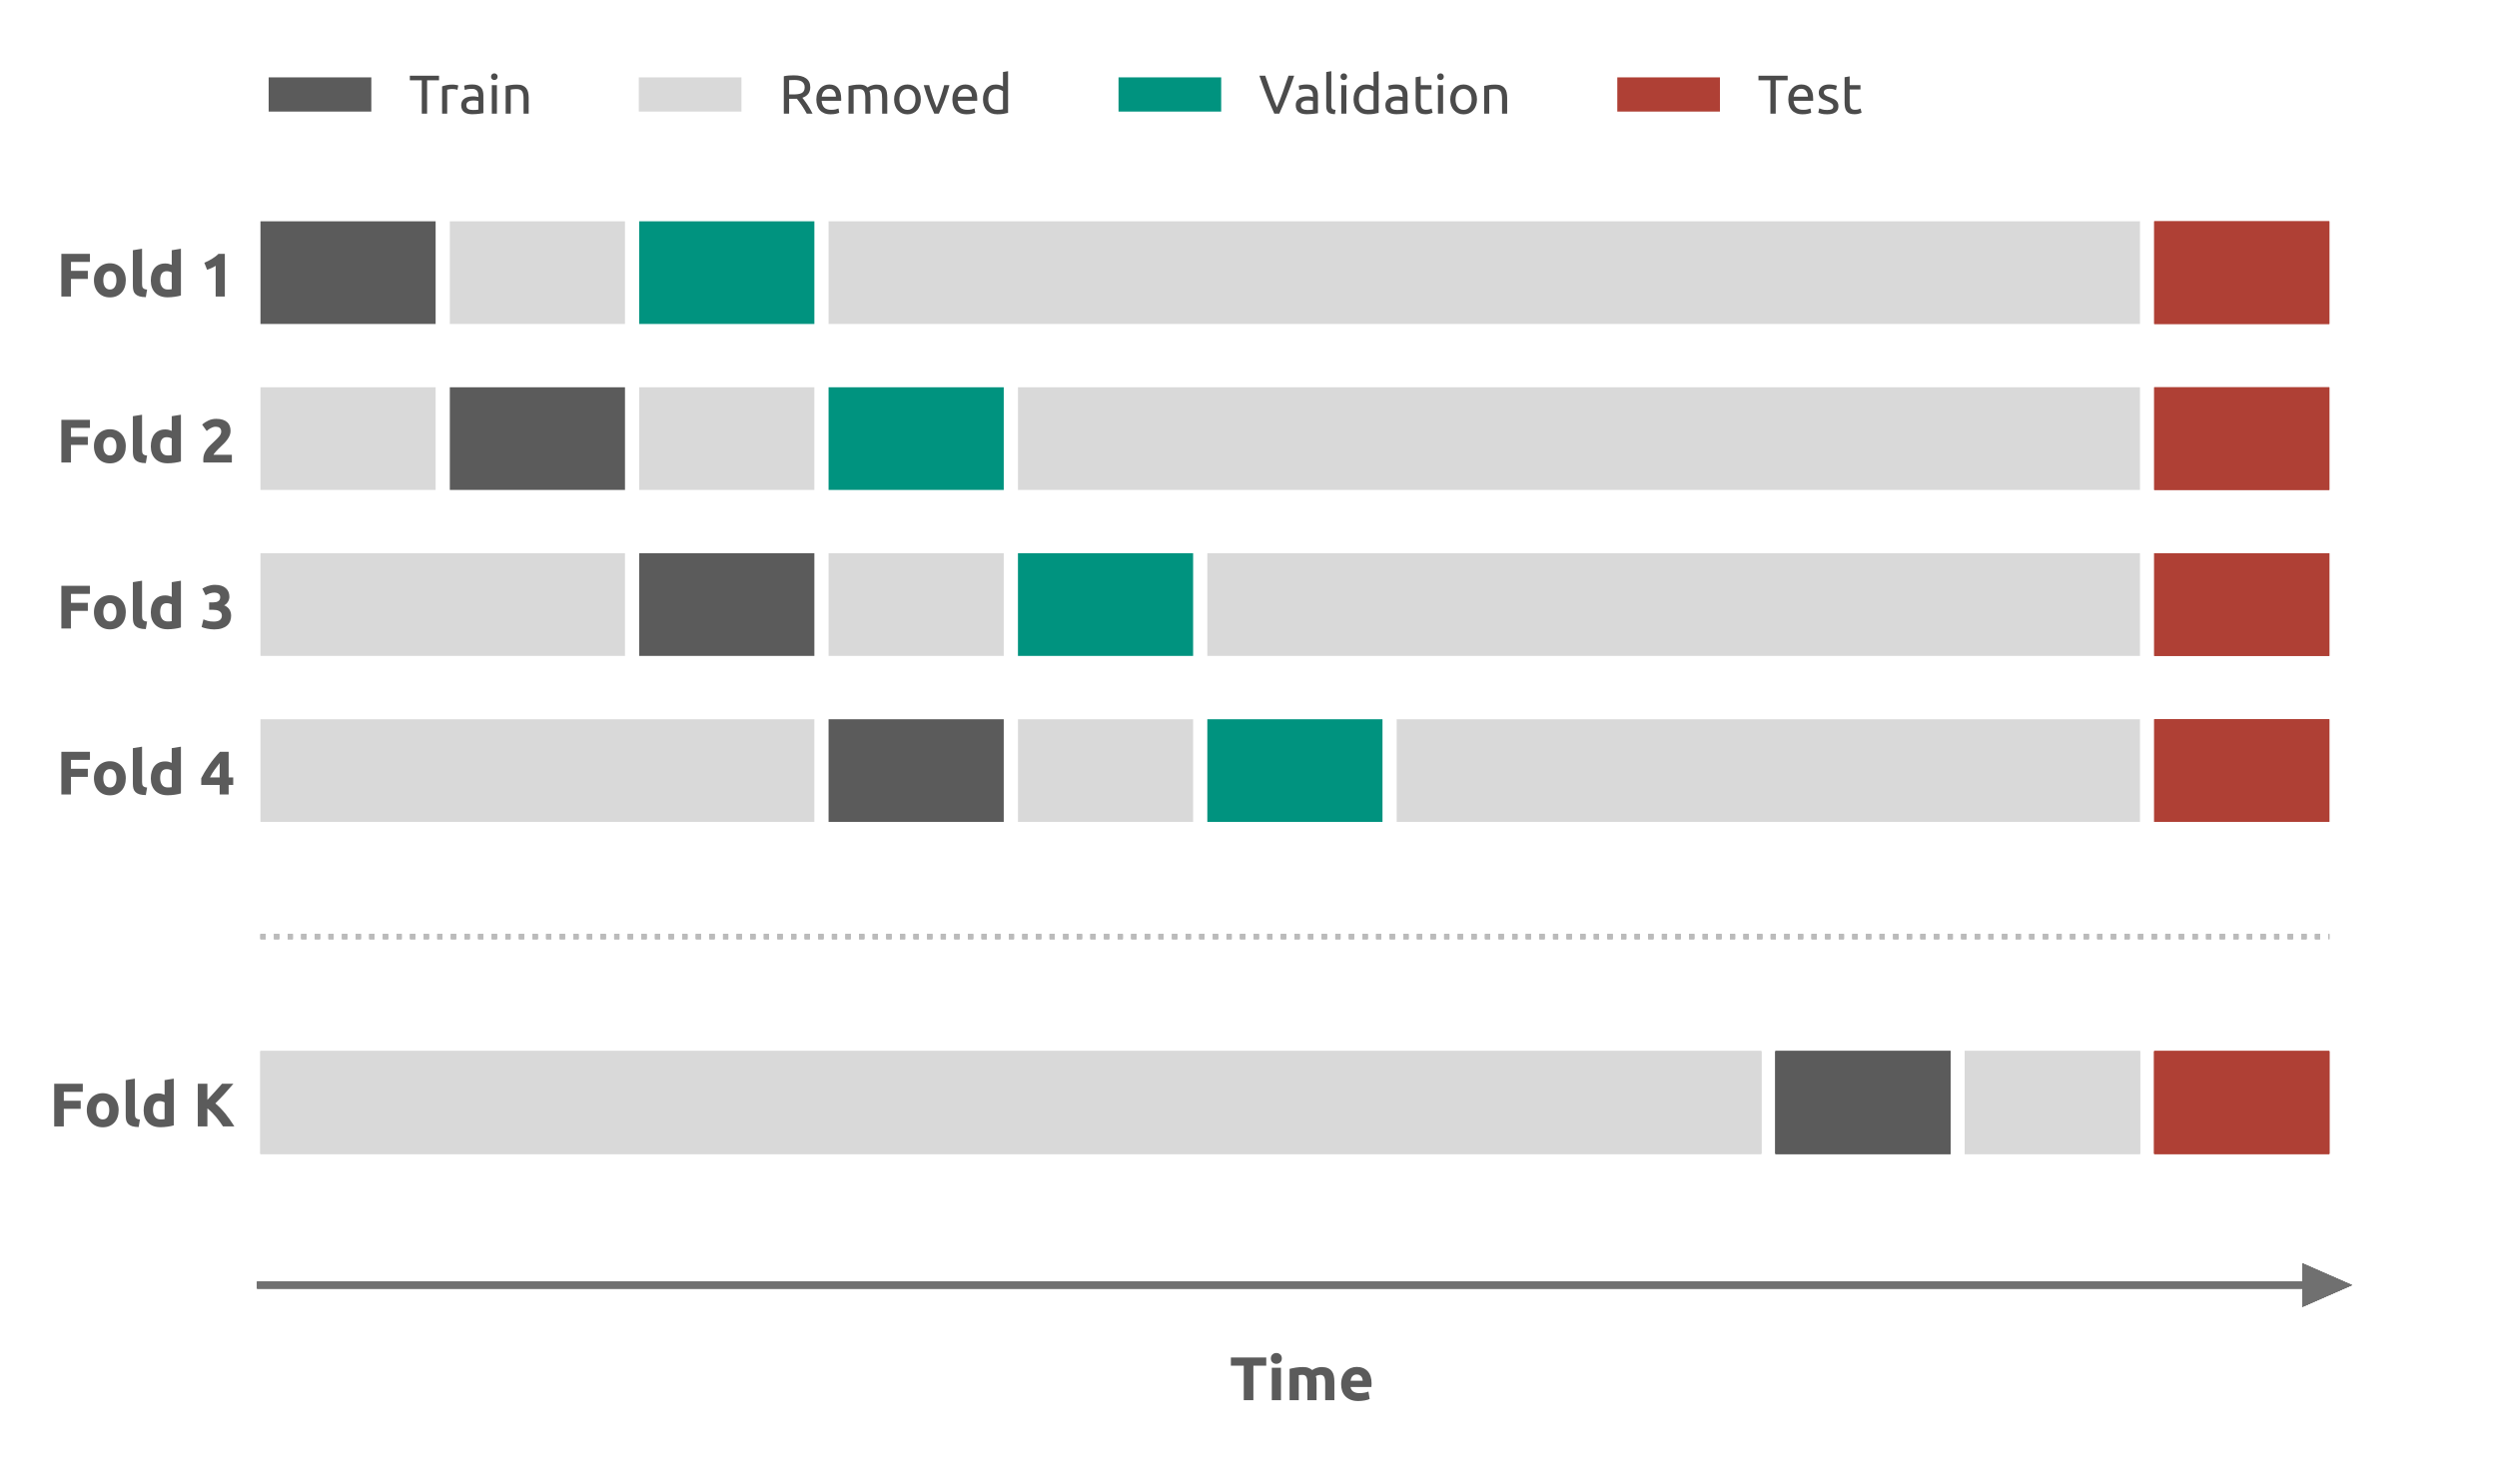
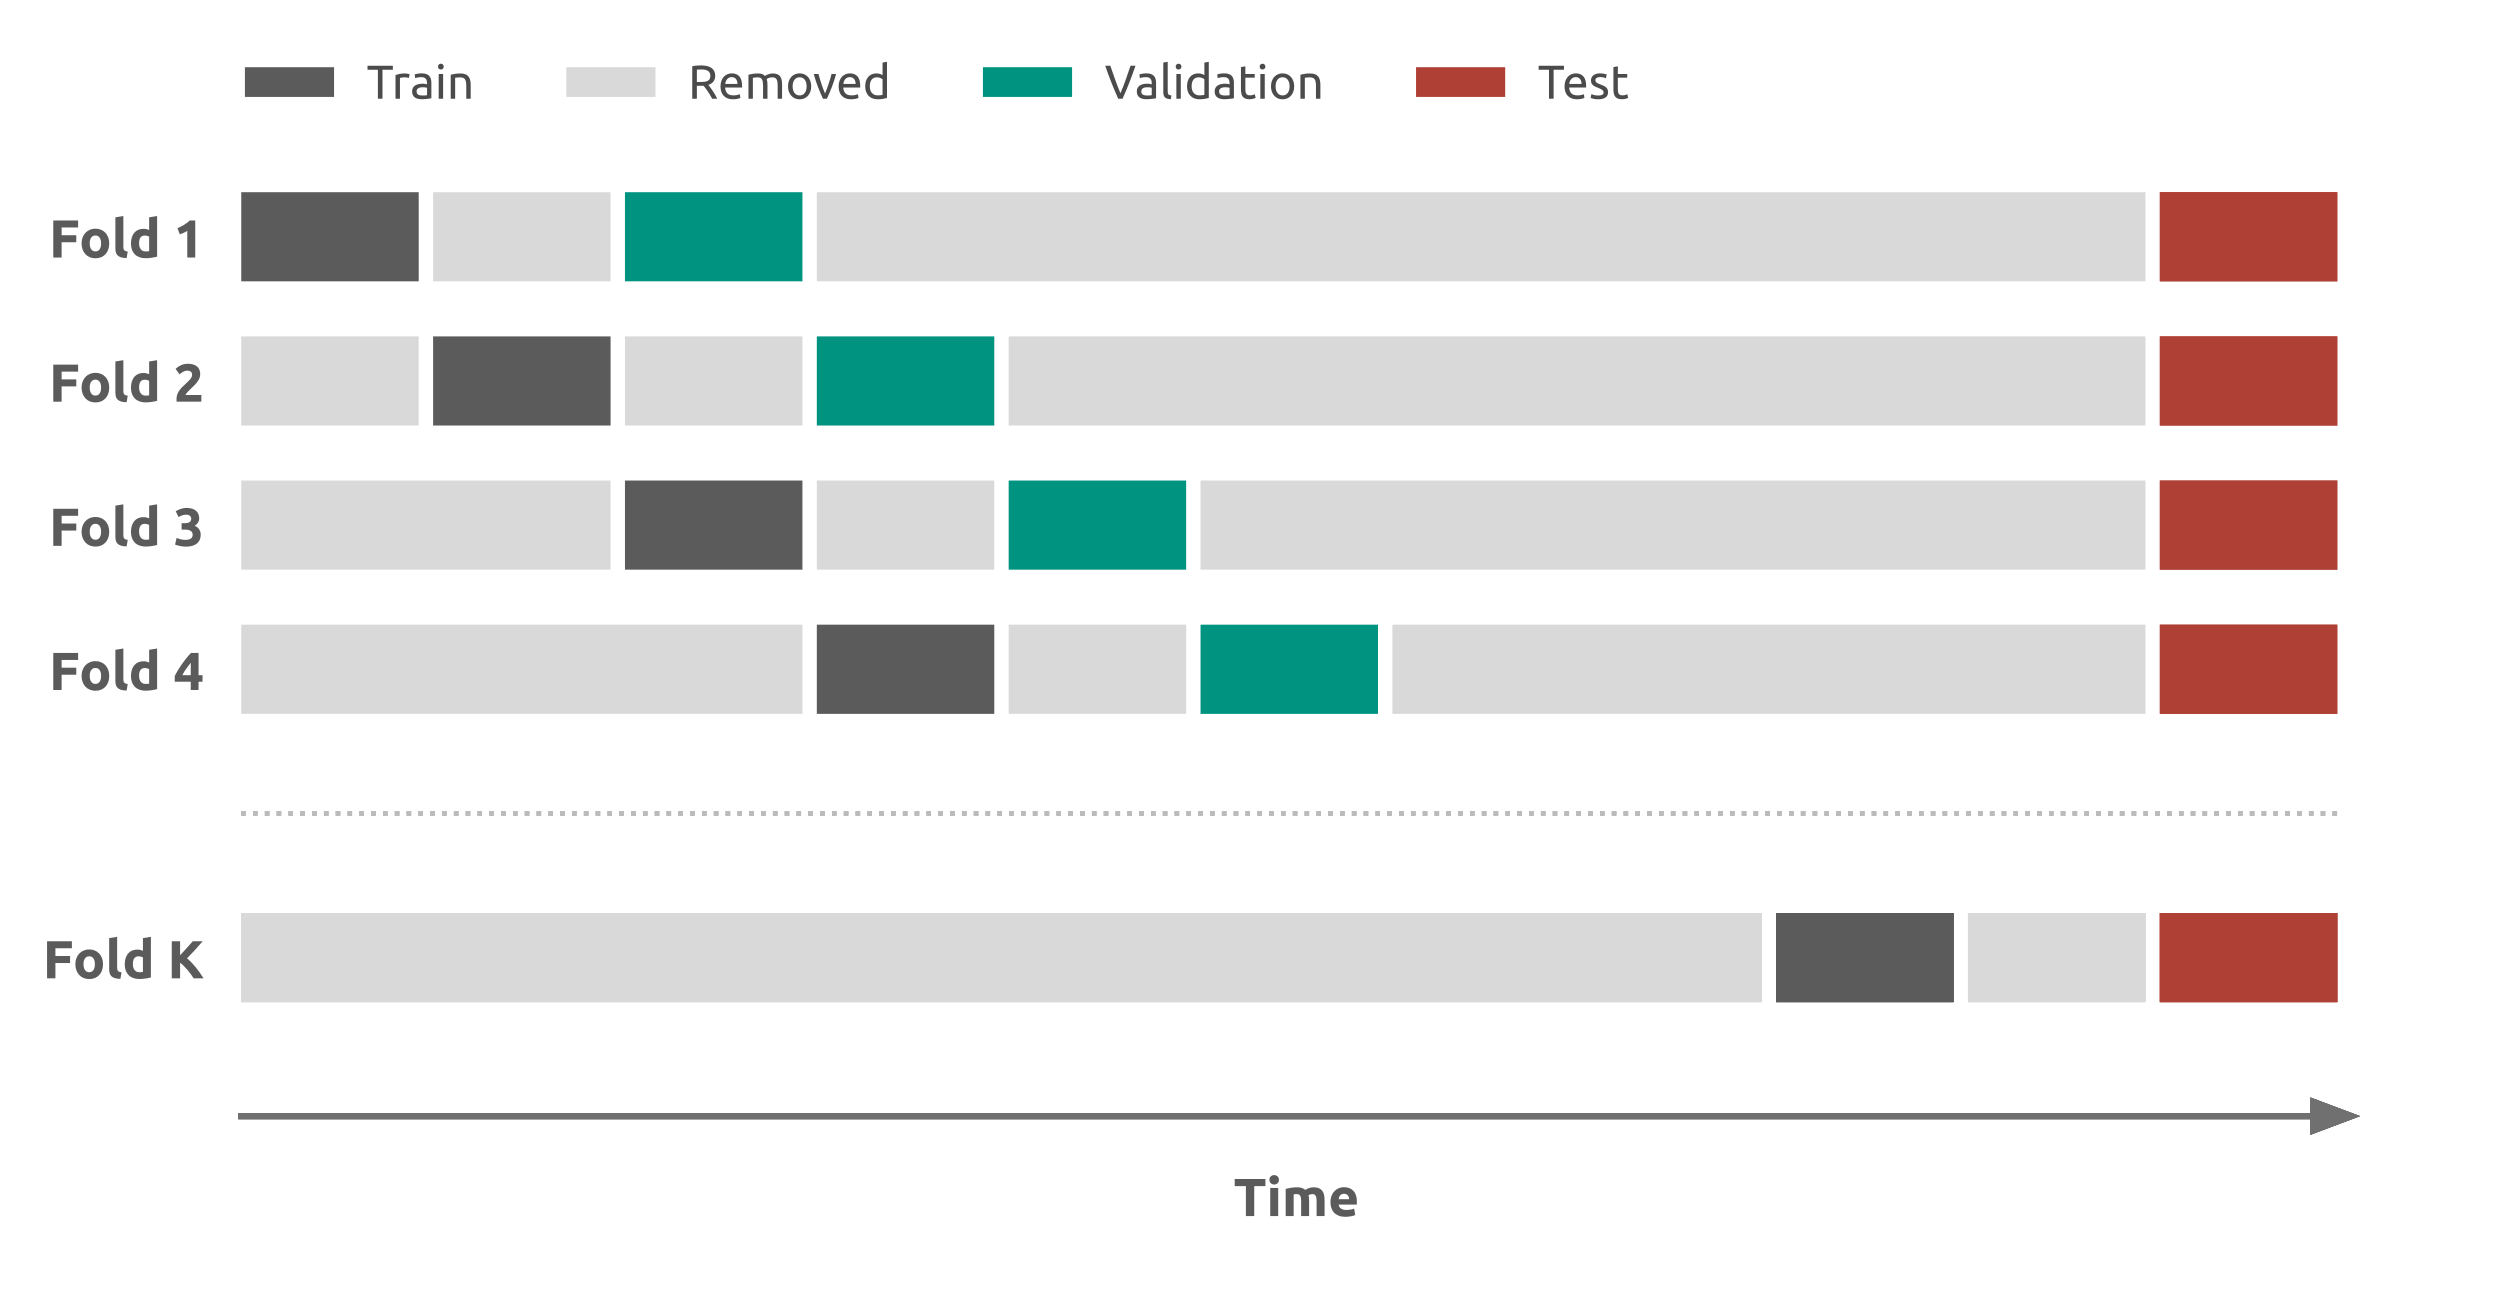
- <svg xmlns="http://www.w3.org/2000/svg" xmlns:xlink="http://www.w3.org/1999/xlink" width="364.836pt" height="216.826pt" viewBox="0 0 364.836 216.826" version="1.1">
+ <svg xmlns="http://www.w3.org/2000/svg" xmlns:xlink="http://www.w3.org/1999/xlink" width="420.636pt" height="216.826pt" viewBox="0 0 420.636 216.826" version="1.1">
  <defs>
    <style type="text/css">*{stroke-linejoin: round; stroke-linecap: butt}</style>
  </defs>
  <g id="figure_1">
    <g id="patch_1">
-       <path d="M 0 216.826  L 364.836 216.826  L 364.836 0  L 0 0  L 0 216.826  z " style="fill: none" />
+       <path d="M 0 216.826  L 420.636 216.826  L 420.636 0  L 0 0  L 0 216.826  z " style="fill: none" />
    </g>
    <g id="axes_1">
      <g id="patch_2">
-         <path d="M 22.836 209.625  L 357.636 209.625  L 357.636 15.585  L 22.836 15.585  L 22.836 209.625  z " style="fill: none" />
+         <path d="M 22.836 209.625  L 413.436 209.625  L 413.436 15.585  L 22.836 15.585  L 22.836 209.625  z " style="fill: none" />
      </g>
      <g id="matplotlib.axis_1">
        <g id="xtick_1" />
        <g id="xtick_2" />
        <g id="xtick_3" />
        <g id="xtick_4" />
        <g id="xtick_5" />
        <g id="xtick_6" />
        <g id="text_1">
-           <g style="fill: #5b5b5b" transform="translate(179.6649 204.6089) scale(0.09 -0.09)">
+           <g style="fill: #5b5b5b" transform="translate(207.5649 204.6089) scale(0.09 -0.09)">
            <defs>
              <path id="Ubuntu-Bold-54" d="M 3802 4435  L 3802 3584  L 2464 3584  L 2464 0  L 1466 0  L 1466 3584  L 128 3584  L 128 4435  L 3802 4435  z " transform="scale(0.015625)" />
              <path id="Ubuntu-Bold-69" d="M 1402 0  L 448 0  L 448 3366  L 1402 3366  L 1402 0  z M 1491 4339  Q 1491 4077 1321 3926  Q 1152 3776 922 3776  Q 691 3776 521 3926  Q 352 4077 352 4339  Q 352 4602 521 4752  Q 691 4902 922 4902  Q 1152 4902 1321 4752  Q 1491 4602 1491 4339  z " transform="scale(0.015625)" />
              <path id="Ubuntu-Bold-6d" d="M 2298 1786  Q 2298 2246 2179 2438  Q 2061 2630 1773 2630  Q 1683 2630 1587 2620  Q 1491 2611 1402 2598  L 1402 0  L 448 0  L 448 3251  Q 570 3283 733 3318  Q 896 3354 1078 3382  Q 1261 3411 1453 3427  Q 1645 3443 1830 3443  Q 2195 3443 2422 3350  Q 2650 3258 2797 3130  Q 3002 3277 3267 3360  Q 3533 3443 3757 3443  Q 4160 3443 4419 3331  Q 4678 3219 4832 3014  Q 4986 2810 5043 2528  Q 5101 2246 5101 1901  L 5101 0  L 4147 0  L 4147 1786  Q 4147 2246 4028 2438  Q 3910 2630 3622 2630  Q 3546 2630 3408 2592  Q 3270 2554 3181 2496  Q 3226 2349 3238 2185  Q 3251 2022 3251 1837  L 3251 0  L 2298 0  L 2298 1786  z " transform="scale(0.015625)" />
              <path id="Ubuntu-Bold-65" d="M 288 1658  Q 288 2106 425 2442  Q 563 2778 787 3002  Q 1011 3226 1302 3341  Q 1594 3456 1901 3456  Q 2618 3456 3034 3017  Q 3450 2579 3450 1728  Q 3450 1645 3443 1545  Q 3437 1446 3430 1370  L 1267 1370  Q 1299 1075 1542 902  Q 1786 730 2195 730  Q 2458 730 2710 778  Q 2963 826 3123 896  L 3251 122  Q 3174 83 3046 44  Q 2918 6 2761 -22  Q 2605 -51 2425 -70  Q 2246 -90 2067 -90  Q 1613 -90 1277 44  Q 941 179 720 412  Q 499 646 393 966  Q 288 1286 288 1658  z M 2528 2022  Q 2522 2144 2486 2259  Q 2451 2374 2377 2464  Q 2304 2554 2192 2611  Q 2080 2669 1914 2669  Q 1754 2669 1638 2614  Q 1523 2560 1446 2470  Q 1370 2381 1328 2262  Q 1286 2144 1267 2022  L 2528 2022  z " transform="scale(0.015625)" />
            </defs>
            <use xlink:href="#Ubuntu-Bold-54" />
            <use xlink:href="#Ubuntu-Bold-69" x="61.4" />
            <use xlink:href="#Ubuntu-Bold-6d" x="90.3" />
            <use xlink:href="#Ubuntu-Bold-65" x="176.5" />
          </g>
        </g>
      </g>
      <g id="matplotlib.axis_2">
        <g id="ytick_1" />
        <g id="ytick_2">
          <g id="text_2">
            <g style="fill: #5b5b5b" transform="translate(7.2 164.6072) scale(0.09 -0.09)">
              <defs>
                <path id="Ubuntu-Bold-46" d="M 512 0  L 512 4435  L 3482 4435  L 3482 3597  L 1510 3597  L 1510 2669  L 3264 2669  L 3264 1830  L 1510 1830  L 1510 0  L 512 0  z " transform="scale(0.015625)" />
                <path id="Ubuntu-Bold-6f" d="M 3597 1690  Q 3597 1293 3481 963  Q 3366 634 3148 400  Q 2931 166 2627 38  Q 2323 -90 1946 -90  Q 1574 -90 1270 38  Q 966 166 748 400  Q 531 634 409 963  Q 288 1293 288 1690  Q 288 2086 413 2412  Q 538 2739 758 2969  Q 979 3200 1283 3328  Q 1587 3456 1946 3456  Q 2310 3456 2614 3328  Q 2918 3200 3136 2969  Q 3354 2739 3475 2412  Q 3597 2086 3597 1690  z M 2624 1690  Q 2624 2131 2448 2384  Q 2272 2637 1946 2637  Q 1619 2637 1440 2384  Q 1261 2131 1261 1690  Q 1261 1248 1440 989  Q 1619 730 1946 730  Q 2272 730 2448 989  Q 2624 1248 2624 1690  z " transform="scale(0.015625)" />
                <path id="Ubuntu-Bold-6c" d="M 1792 -64  Q 1376 -58 1117 25  Q 858 109 707 259  Q 557 410 502 624  Q 448 838 448 1107  L 448 4813  L 1402 4966  L 1402 1299  Q 1402 1171 1421 1068  Q 1440 966 1494 896  Q 1549 826 1651 781  Q 1754 736 1926 723  L 1792 -64  z " transform="scale(0.015625)" />
                <path id="Ubuntu-Bold-64" d="M 1261 1709  Q 1261 1267 1459 998  Q 1658 730 2048 730  Q 2176 730 2285 739  Q 2394 749 2464 762  L 2464 2496  Q 2374 2554 2230 2592  Q 2086 2630 1939 2630  Q 1261 2630 1261 1709  z M 3418 109  Q 3290 70 3123 35  Q 2957 0 2774 -25  Q 2592 -51 2403 -67  Q 2214 -83 2042 -83  Q 1626 -83 1299 38  Q 973 160 749 387  Q 525 614 406 937  Q 288 1261 288 1664  Q 288 2074 390 2403  Q 493 2733 685 2963  Q 877 3194 1155 3315  Q 1434 3437 1792 3437  Q 1990 3437 2147 3398  Q 2304 3360 2464 3290  L 2464 4813  L 3418 4966  L 3418 109  z " transform="scale(0.015625)" />
                <path id="Ubuntu-Bold-20" transform="scale(0.015625)" />
                <path id="Ubuntu-Bold-4b" d="M 3130 0  Q 2995 218 2812 470  Q 2630 723 2416 976  Q 2202 1229 1971 1462  Q 1741 1696 1510 1875  L 1510 0  L 512 0  L 512 4435  L 1510 4435  L 1510 2758  Q 1901 3168 2294 3613  Q 2688 4058 3027 4435  L 4211 4435  Q 3757 3898 3299 3398  Q 2842 2899 2336 2394  Q 2867 1952 3363 1344  Q 3859 736 4314 0  L 3130 0  z " transform="scale(0.015625)" />
              </defs>
              <use xlink:href="#Ubuntu-Bold-46" />
              <use xlink:href="#Ubuntu-Bold-6f" x="56.4" />
              <use xlink:href="#Ubuntu-Bold-6c" x="117.1" />
              <use xlink:href="#Ubuntu-Bold-64" x="148.7" />
              <use xlink:href="#Ubuntu-Bold-20" x="209.1" />
              <use xlink:href="#Ubuntu-Bold-4b" x="233.1" />
            </g>
          </g>
        </g>
        <g id="ytick_3" />
        <g id="ytick_4">
          <g id="text_3">
            <g style="fill: #5b5b5b" transform="translate(8.244844 116.0972) scale(0.09 -0.09)">
              <defs>
                <path id="Ubuntu-Bold-34" d="M 2042 3270  Q 1792 2944 1510 2560  Q 1229 2176 1037 1773  L 2042 1773  L 2042 3270  z M 2976 4435  L 2976 1773  L 3450 1773  L 3450 992  L 2976 992  L 2976 0  L 2042 0  L 2042 992  L 128 992  L 128 1690  Q 269 1971 480 2326  Q 691 2682 950 3056  Q 1210 3430 1498 3788  Q 1786 4147 2074 4435  L 2976 4435  z " transform="scale(0.015625)" />
              </defs>
              <use xlink:href="#Ubuntu-Bold-46" />
              <use xlink:href="#Ubuntu-Bold-6f" x="56.4" />
              <use xlink:href="#Ubuntu-Bold-6c" x="117.1" />
              <use xlink:href="#Ubuntu-Bold-64" x="148.7" />
              <use xlink:href="#Ubuntu-Bold-20" x="209.1" />
              <use xlink:href="#Ubuntu-Bold-34" x="233.1" />
            </g>
          </g>
        </g>
        <g id="ytick_5">
          <g id="text_4">
            <g style="fill: #5b5b5b" transform="translate(8.244844 91.84222) scale(0.09 -0.09)">
              <defs>
                <path id="Ubuntu-Bold-33" d="M 1459 -96  Q 1286 -96 1094 -73  Q 902 -51 723 -12  Q 544 26 397 70  Q 250 115 166 154  L 352 947  Q 518 877 777 797  Q 1037 717 1421 717  Q 1862 717 2067 883  Q 2272 1050 2272 1331  Q 2272 1504 2198 1622  Q 2125 1741 1997 1814  Q 1869 1888 1693 1917  Q 1517 1946 1318 1946  L 947 1946  L 947 2714  L 1370 2714  Q 1510 2714 1641 2739  Q 1773 2765 1875 2825  Q 1978 2886 2038 2992  Q 2099 3098 2099 3258  Q 2099 3379 2048 3468  Q 1997 3558 1917 3616  Q 1837 3674 1731 3702  Q 1626 3731 1517 3731  Q 1242 3731 1008 3648  Q 774 3565 582 3443  L 243 4141  Q 346 4205 483 4275  Q 621 4346 787 4403  Q 954 4461 1142 4499  Q 1331 4538 1542 4538  Q 1933 4538 2217 4445  Q 2502 4352 2688 4182  Q 2874 4013 2963 3785  Q 3053 3558 3053 3290  Q 3053 3027 2905 2780  Q 2758 2534 2509 2406  Q 2854 2266 3043 1987  Q 3232 1709 3232 1318  Q 3232 1011 3129 752  Q 3027 493 2809 304  Q 2592 115 2256 9  Q 1920 -96 1459 -96  z " transform="scale(0.015625)" />
              </defs>
              <use xlink:href="#Ubuntu-Bold-46" />
              <use xlink:href="#Ubuntu-Bold-6f" x="56.4" />
              <use xlink:href="#Ubuntu-Bold-6c" x="117.1" />
              <use xlink:href="#Ubuntu-Bold-64" x="148.7" />
              <use xlink:href="#Ubuntu-Bold-20" x="209.1" />
              <use xlink:href="#Ubuntu-Bold-33" x="233.1" />
            </g>
          </g>
        </g>
        <g id="ytick_6">
          <g id="text_5">
            <g style="fill: #5b5b5b" transform="translate(8.244844 67.58722) scale(0.09 -0.09)">
              <defs>
                <path id="Ubuntu-Bold-32" d="M 3174 3270  Q 3174 3027 3078 2803  Q 2982 2579 2828 2371  Q 2675 2163 2483 1971  Q 2291 1779 2106 1606  Q 2010 1517 1898 1405  Q 1786 1293 1683 1177  Q 1581 1062 1501 963  Q 1421 864 1402 800  L 3309 800  L 3309 0  L 352 0  Q 339 70 339 179  Q 339 288 339 333  Q 339 640 438 896  Q 538 1152 698 1373  Q 858 1594 1059 1786  Q 1261 1978 1459 2170  Q 1613 2317 1747 2448  Q 1882 2579 1984 2704  Q 2086 2829 2144 2953  Q 2202 3078 2202 3206  Q 2202 3488 2042 3603  Q 1882 3718 1645 3718  Q 1472 3718 1321 3664  Q 1171 3610 1046 3536  Q 922 3462 832 3388  Q 742 3315 698 3270  L 224 3936  Q 506 4198 880 4368  Q 1254 4538 1683 4538  Q 2074 4538 2355 4448  Q 2637 4358 2819 4195  Q 3002 4032 3088 3798  Q 3174 3565 3174 3270  z " transform="scale(0.015625)" />
              </defs>
              <use xlink:href="#Ubuntu-Bold-46" />
              <use xlink:href="#Ubuntu-Bold-6f" x="56.4" />
              <use xlink:href="#Ubuntu-Bold-6c" x="117.1" />
              <use xlink:href="#Ubuntu-Bold-64" x="148.7" />
              <use xlink:href="#Ubuntu-Bold-20" x="209.1" />
              <use xlink:href="#Ubuntu-Bold-32" x="233.1" />
            </g>
          </g>
        </g>
        <g id="ytick_7">
          <g id="text_6">
            <g style="fill: #5b5b5b" transform="translate(8.244844 43.33222) scale(0.09 -0.09)">
              <defs>
                <path id="Ubuntu-Bold-31" d="M 448 3514  Q 634 3590 835 3689  Q 1037 3789 1229 3907  Q 1421 4026 1597 4157  Q 1773 4288 1914 4435  L 2579 4435  L 2579 0  L 1626 0  L 1626 3194  Q 1434 3066 1197 2960  Q 960 2854 736 2778  L 448 3514  z " transform="scale(0.015625)" />
              </defs>
              <use xlink:href="#Ubuntu-Bold-46" />
              <use xlink:href="#Ubuntu-Bold-6f" x="56.4" />
              <use xlink:href="#Ubuntu-Bold-6c" x="117.1" />
              <use xlink:href="#Ubuntu-Bold-64" x="148.7" />
              <use xlink:href="#Ubuntu-Bold-20" x="209.1" />
              <use xlink:href="#Ubuntu-Bold-31" x="233.1" />
            </g>
          </g>
        </g>
      </g>
      <g id="patch_3">
-         <path d="M 342.418 187.796  L 336.884 190.221  L 336.884 187.808  L 38.055 187.808  L 38.055 187.784  L 336.884 187.784  L 336.884 185.37  z " style="fill: #707070; stroke: #707070; stroke-linejoin: miter" />
+         <path d="M 395.682 187.796  L 389.226 190.221  L 389.226 187.808  L 40.591 187.808  L 40.591 187.784  L 389.226 187.784  L 389.226 185.37  z " style="fill: #707070; stroke: #707070; stroke-linejoin: miter" />
      </g>
      <g id="patch_4">
-         <path d="M 342.418 187.796  L 336.884 190.221  L 336.884 187.808  L 38.055 187.808  L 38.055 187.784  L 336.884 187.784  L 336.884 185.37  z " style="fill: #707070; stroke: #707070; stroke-linejoin: miter" />
+         <path d="M 395.682 187.796  L 389.226 190.221  L 389.226 187.808  L 40.591 187.808  L 40.591 187.784  L 389.226 187.784  L 389.226 185.37  z " style="fill: #707070; stroke: #707070; stroke-linejoin: miter" />
      </g>
      <g id="patch_5">
-         <path d="M 342.418 187.796  L 336.884 190.221  L 336.884 187.808  L 38.055 187.808  L 38.055 187.784  L 336.884 187.784  L 336.884 185.37  z " style="fill: #707070; stroke: #707070; stroke-linejoin: miter" />
+         <path d="M 395.682 187.796  L 389.226 190.221  L 389.226 187.808  L 40.591 187.808  L 40.591 187.784  L 389.226 187.784  L 389.226 185.37  z " style="fill: #707070; stroke: #707070; stroke-linejoin: miter" />
      </g>
      <g id="patch_6">
-         <path d="M 342.418 187.796  L 336.884 190.221  L 336.884 187.808  L 38.055 187.808  L 38.055 187.784  L 336.884 187.784  L 336.884 185.37  z " style="fill: #707070; stroke: #707070; stroke-linejoin: miter" />
+         <path d="M 395.682 187.796  L 389.226 190.221  L 389.226 187.808  L 40.591 187.808  L 40.591 187.784  L 389.226 187.784  L 389.226 185.37  z " style="fill: #707070; stroke: #707070; stroke-linejoin: miter" />
      </g>
      <g id="line2d_1">
-         <path d="M 38.055 39.84  L 63.649 39.84  " clip-path="url(#p71b249d161)" style="fill: none; stroke: #5b5b5b; stroke-width: 15" />
+         <path d="M 40.591 39.84  L 70.451 39.84  " clip-path="url(#pfde3da3602)" style="fill: none; stroke: #5b5b5b; stroke-width: 15" />
      </g>
      <g id="line2d_2">
-         <path d="M 65.724 39.84  L 91.318 39.84  " clip-path="url(#p71b249d161)" style="fill: none; stroke: #d9d9d9; stroke-width: 15" />
+         <path d="M 72.872 39.84  L 102.732 39.84  " clip-path="url(#pfde3da3602)" style="fill: none; stroke: #d9d9d9; stroke-width: 15" />
      </g>
      <g id="line2d_3">
-         <path d="M 93.393 39.84  L 118.988 39.84  " clip-path="url(#p71b249d161)" style="fill: none; stroke: #00937f; stroke-width: 15" />
+         <path d="M 105.153 39.84  L 135.013 39.84  " clip-path="url(#pfde3da3602)" style="fill: none; stroke: #00937f; stroke-width: 15" />
      </g>
      <g id="line2d_4">
-         <path d="M 121.063 39.84  L 312.674 39.84  " clip-path="url(#p71b249d161)" style="fill: none; stroke: #d9d9d9; stroke-width: 15" />
+         <path d="M 137.434 39.84  L 360.98 39.84  " clip-path="url(#pfde3da3602)" style="fill: none; stroke: #d9d9d9; stroke-width: 15" />
      </g>
      <g id="line2d_5">
-         <path d="M 314.749 39.84  L 340.343 39.84  " clip-path="url(#p71b249d161)" style="fill: none; stroke: #af4035; stroke-width: 15" />
+         <path d="M 363.401 39.84  L 393.261 39.84  " clip-path="url(#pfde3da3602)" style="fill: none; stroke: #af4035; stroke-width: 15" />
      </g>
      <g id="line2d_6">
-         <path d="M 314.749 39.84  L 340.343 39.84  " clip-path="url(#p71b249d161)" style="fill: none; stroke: #af4035; stroke-width: 15" />
+         <path d="M 363.401 39.84  L 393.261 39.84  " clip-path="url(#pfde3da3602)" style="fill: none; stroke: #af4035; stroke-width: 15" />
      </g>
      <g id="line2d_7">
-         <path d="M 38.055 136.861  L 340.343 136.861  " clip-path="url(#p71b249d161)" style="fill: none; stroke-dasharray: 0.75,1.238; stroke-dashoffset: 0; stroke: #bbbbbb; stroke-width: 0.75" />
+         <path d="M 40.591 136.861  L 393.261 136.861  " clip-path="url(#pfde3da3602)" style="fill: none; stroke-dasharray: 0.75,1.238; stroke-dashoffset: 0; stroke: #bbbbbb; stroke-width: 0.75" />
      </g>
      <g id="line2d_8">
-         <path d="M 38.055 161.115  L 257.335 161.115  " clip-path="url(#p71b249d161)" style="fill: none; stroke: #d9d9d9; stroke-width: 15" />
+         <path d="M 40.591 161.115  L 296.418 161.115  " clip-path="url(#pfde3da3602)" style="fill: none; stroke: #d9d9d9; stroke-width: 15" />
      </g>
      <g id="line2d_9">
-         <path d="M 259.41 161.115  L 285.004 161.115  " clip-path="url(#p71b249d161)" style="fill: none; stroke: #5b5b5b; stroke-width: 15" />
+         <path d="M 298.839 161.115  L 328.699 161.115  " clip-path="url(#pfde3da3602)" style="fill: none; stroke: #5b5b5b; stroke-width: 15" />
      </g>
      <g id="line2d_10">
-         <path d="M 287.079 161.115  L 312.674 161.115  " clip-path="url(#p71b249d161)" style="fill: none; stroke: #d9d9d9; stroke-width: 15" />
+         <path d="M 331.12 161.115  L 360.98 161.115  " clip-path="url(#pfde3da3602)" style="fill: none; stroke: #d9d9d9; stroke-width: 15" />
      </g>
      <g id="line2d_11">
-         <path d="M 314.749 161.115  L 340.343 161.115  " clip-path="url(#p71b249d161)" style="fill: none; stroke: #af4035; stroke-width: 15" />
+         <path d="M 363.401 161.115  L 393.261 161.115  " clip-path="url(#pfde3da3602)" style="fill: none; stroke: #af4035; stroke-width: 15" />
      </g>
      <g id="line2d_12">
-         <path d="M 65.724 64.096  L 91.318 64.096  " clip-path="url(#p71b249d161)" style="fill: none; stroke: #5b5b5b; stroke-width: 15" />
+         <path d="M 72.872 64.096  L 102.732 64.096  " clip-path="url(#pfde3da3602)" style="fill: none; stroke: #5b5b5b; stroke-width: 15" />
      </g>
      <g id="line2d_13">
-         <path d="M 93.393 64.096  L 118.988 64.096  " clip-path="url(#p71b249d161)" style="fill: none; stroke: #d9d9d9; stroke-width: 15" />
+         <path d="M 105.153 64.096  L 135.013 64.096  " clip-path="url(#pfde3da3602)" style="fill: none; stroke: #d9d9d9; stroke-width: 15" />
      </g>
      <g id="line2d_14">
-         <path d="M 121.063 64.096  L 146.657 64.096  " clip-path="url(#p71b249d161)" style="fill: none; stroke: #00937f; stroke-width: 15" />
+         <path d="M 137.434 64.096  L 167.294 64.096  " clip-path="url(#pfde3da3602)" style="fill: none; stroke: #00937f; stroke-width: 15" />
      </g>
      <g id="line2d_15">
-         <path d="M 38.055 64.096  L 63.649 64.096  " clip-path="url(#p71b249d161)" style="fill: none; stroke: #d9d9d9; stroke-width: 15" />
+         <path d="M 40.591 64.096  L 70.451 64.096  " clip-path="url(#pfde3da3602)" style="fill: none; stroke: #d9d9d9; stroke-width: 15" />
      </g>
      <g id="line2d_16">
-         <path d="M 148.732 64.096  L 312.674 64.096  " clip-path="url(#p71b249d161)" style="fill: none; stroke: #d9d9d9; stroke-width: 15" />
+         <path d="M 169.715 64.096  L 360.98 64.096  " clip-path="url(#pfde3da3602)" style="fill: none; stroke: #d9d9d9; stroke-width: 15" />
      </g>
      <g id="line2d_17">
-         <path d="M 314.749 64.096  L 340.343 64.096  " clip-path="url(#p71b249d161)" style="fill: none; stroke: #af4035; stroke-width: 15" />
+         <path d="M 363.401 64.096  L 393.261 64.096  " clip-path="url(#pfde3da3602)" style="fill: none; stroke: #af4035; stroke-width: 15" />
      </g>
      <g id="line2d_18">
-         <path d="M 314.749 64.096  L 340.343 64.096  " clip-path="url(#p71b249d161)" style="fill: none; stroke: #af4035; stroke-width: 15" />
+         <path d="M 363.401 64.096  L 393.261 64.096  " clip-path="url(#pfde3da3602)" style="fill: none; stroke: #af4035; stroke-width: 15" />
      </g>
      <g id="line2d_19">
-         <path d="M 38.055 136.861  L 340.343 136.861  " clip-path="url(#p71b249d161)" style="fill: none; stroke-dasharray: 0.75,1.238; stroke-dashoffset: 0; stroke: #bbbbbb; stroke-width: 0.75" />
+         <path d="M 40.591 136.861  L 393.261 136.861  " clip-path="url(#pfde3da3602)" style="fill: none; stroke-dasharray: 0.75,1.238; stroke-dashoffset: 0; stroke: #bbbbbb; stroke-width: 0.75" />
      </g>
      <g id="line2d_20">
-         <path d="M 38.055 161.115  L 257.335 161.115  " clip-path="url(#p71b249d161)" style="fill: none; stroke: #d9d9d9; stroke-width: 15" />
+         <path d="M 40.591 161.115  L 296.418 161.115  " clip-path="url(#pfde3da3602)" style="fill: none; stroke: #d9d9d9; stroke-width: 15" />
      </g>
      <g id="line2d_21">
-         <path d="M 259.41 161.115  L 285.004 161.115  " clip-path="url(#p71b249d161)" style="fill: none; stroke: #5b5b5b; stroke-width: 15" />
+         <path d="M 298.839 161.115  L 328.699 161.115  " clip-path="url(#pfde3da3602)" style="fill: none; stroke: #5b5b5b; stroke-width: 15" />
      </g>
      <g id="line2d_22">
-         <path d="M 287.079 161.115  L 312.674 161.115  " clip-path="url(#p71b249d161)" style="fill: none; stroke: #d9d9d9; stroke-width: 15" />
+         <path d="M 331.12 161.115  L 360.98 161.115  " clip-path="url(#pfde3da3602)" style="fill: none; stroke: #d9d9d9; stroke-width: 15" />
      </g>
      <g id="line2d_23">
-         <path d="M 314.749 161.115  L 340.343 161.115  " clip-path="url(#p71b249d161)" style="fill: none; stroke: #af4035; stroke-width: 15" />
+         <path d="M 363.401 161.115  L 393.261 161.115  " clip-path="url(#pfde3da3602)" style="fill: none; stroke: #af4035; stroke-width: 15" />
      </g>
      <g id="line2d_24">
-         <path d="M 93.393 88.35  L 118.988 88.35  " clip-path="url(#p71b249d161)" style="fill: none; stroke: #5b5b5b; stroke-width: 15" />
+         <path d="M 105.153 88.35  L 135.013 88.35  " clip-path="url(#pfde3da3602)" style="fill: none; stroke: #5b5b5b; stroke-width: 15" />
      </g>
      <g id="line2d_25">
-         <path d="M 121.063 88.35  L 146.657 88.35  " clip-path="url(#p71b249d161)" style="fill: none; stroke: #d9d9d9; stroke-width: 15" />
+         <path d="M 137.434 88.35  L 167.294 88.35  " clip-path="url(#pfde3da3602)" style="fill: none; stroke: #d9d9d9; stroke-width: 15" />
      </g>
      <g id="line2d_26">
-         <path d="M 148.732 88.35  L 174.326 88.35  " clip-path="url(#p71b249d161)" style="fill: none; stroke: #00937f; stroke-width: 15" />
+         <path d="M 169.715 88.35  L 199.575 88.35  " clip-path="url(#pfde3da3602)" style="fill: none; stroke: #00937f; stroke-width: 15" />
      </g>
      <g id="line2d_27">
-         <path d="M 38.055 88.35  L 91.318 88.35  " clip-path="url(#p71b249d161)" style="fill: none; stroke: #d9d9d9; stroke-width: 15" />
+         <path d="M 40.591 88.35  L 102.732 88.35  " clip-path="url(#pfde3da3602)" style="fill: none; stroke: #d9d9d9; stroke-width: 15" />
      </g>
      <g id="line2d_28">
-         <path d="M 176.402 88.35  L 312.674 88.35  " clip-path="url(#p71b249d161)" style="fill: none; stroke: #d9d9d9; stroke-width: 15" />
+         <path d="M 201.996 88.35  L 360.98 88.35  " clip-path="url(#pfde3da3602)" style="fill: none; stroke: #d9d9d9; stroke-width: 15" />
      </g>
      <g id="line2d_29">
-         <path d="M 314.749 88.35  L 340.343 88.35  " clip-path="url(#p71b249d161)" style="fill: none; stroke: #af4035; stroke-width: 15" />
+         <path d="M 363.401 88.35  L 393.261 88.35  " clip-path="url(#pfde3da3602)" style="fill: none; stroke: #af4035; stroke-width: 15" />
      </g>
      <g id="line2d_30">
-         <path d="M 314.749 88.35  L 340.343 88.35  " clip-path="url(#p71b249d161)" style="fill: none; stroke: #af4035; stroke-width: 15" />
+         <path d="M 363.401 88.35  L 393.261 88.35  " clip-path="url(#pfde3da3602)" style="fill: none; stroke: #af4035; stroke-width: 15" />
      </g>
      <g id="line2d_31">
-         <path d="M 38.055 136.861  L 340.343 136.861  " clip-path="url(#p71b249d161)" style="fill: none; stroke-dasharray: 0.75,1.238; stroke-dashoffset: 0; stroke: #bbbbbb; stroke-width: 0.75" />
+         <path d="M 40.591 136.861  L 393.261 136.861  " clip-path="url(#pfde3da3602)" style="fill: none; stroke-dasharray: 0.75,1.238; stroke-dashoffset: 0; stroke: #bbbbbb; stroke-width: 0.75" />
      </g>
      <g id="line2d_32">
-         <path d="M 38.055 161.115  L 257.335 161.115  " clip-path="url(#p71b249d161)" style="fill: none; stroke: #d9d9d9; stroke-width: 15" />
+         <path d="M 40.591 161.115  L 296.418 161.115  " clip-path="url(#pfde3da3602)" style="fill: none; stroke: #d9d9d9; stroke-width: 15" />
      </g>
      <g id="line2d_33">
-         <path d="M 259.41 161.115  L 285.004 161.115  " clip-path="url(#p71b249d161)" style="fill: none; stroke: #5b5b5b; stroke-width: 15" />
+         <path d="M 298.839 161.115  L 328.699 161.115  " clip-path="url(#pfde3da3602)" style="fill: none; stroke: #5b5b5b; stroke-width: 15" />
      </g>
      <g id="line2d_34">
-         <path d="M 287.079 161.115  L 312.674 161.115  " clip-path="url(#p71b249d161)" style="fill: none; stroke: #d9d9d9; stroke-width: 15" />
+         <path d="M 331.12 161.115  L 360.98 161.115  " clip-path="url(#pfde3da3602)" style="fill: none; stroke: #d9d9d9; stroke-width: 15" />
      </g>
      <g id="line2d_35">
-         <path d="M 314.749 161.115  L 340.343 161.115  " clip-path="url(#p71b249d161)" style="fill: none; stroke: #af4035; stroke-width: 15" />
+         <path d="M 363.401 161.115  L 393.261 161.115  " clip-path="url(#pfde3da3602)" style="fill: none; stroke: #af4035; stroke-width: 15" />
      </g>
      <g id="line2d_36">
-         <path d="M 121.063 112.606  L 146.657 112.606  " clip-path="url(#p71b249d161)" style="fill: none; stroke: #5b5b5b; stroke-width: 15" />
+         <path d="M 137.434 112.606  L 167.294 112.606  " clip-path="url(#pfde3da3602)" style="fill: none; stroke: #5b5b5b; stroke-width: 15" />
      </g>
      <g id="line2d_37">
-         <path d="M 148.732 112.606  L 174.326 112.606  " clip-path="url(#p71b249d161)" style="fill: none; stroke: #d9d9d9; stroke-width: 15" />
+         <path d="M 169.715 112.606  L 199.575 112.606  " clip-path="url(#pfde3da3602)" style="fill: none; stroke: #d9d9d9; stroke-width: 15" />
      </g>
      <g id="line2d_38">
-         <path d="M 176.402 112.606  L 201.996 112.606  " clip-path="url(#p71b249d161)" style="fill: none; stroke: #00937f; stroke-width: 15" />
+         <path d="M 201.996 112.606  L 231.856 112.606  " clip-path="url(#pfde3da3602)" style="fill: none; stroke: #00937f; stroke-width: 15" />
      </g>
      <g id="line2d_39">
-         <path d="M 38.055 112.606  L 118.988 112.606  " clip-path="url(#p71b249d161)" style="fill: none; stroke: #d9d9d9; stroke-width: 15" />
+         <path d="M 40.591 112.606  L 135.013 112.606  " clip-path="url(#pfde3da3602)" style="fill: none; stroke: #d9d9d9; stroke-width: 15" />
      </g>
      <g id="line2d_40">
-         <path d="M 204.071 112.606  L 312.674 112.606  " clip-path="url(#p71b249d161)" style="fill: none; stroke: #d9d9d9; stroke-width: 15" />
+         <path d="M 234.277 112.606  L 360.98 112.606  " clip-path="url(#pfde3da3602)" style="fill: none; stroke: #d9d9d9; stroke-width: 15" />
      </g>
      <g id="line2d_41">
-         <path d="M 314.749 112.606  L 340.343 112.606  " clip-path="url(#p71b249d161)" style="fill: none; stroke: #af4035; stroke-width: 15" />
+         <path d="M 363.401 112.606  L 393.261 112.606  " clip-path="url(#pfde3da3602)" style="fill: none; stroke: #af4035; stroke-width: 15" />
      </g>
      <g id="line2d_42">
-         <path d="M 314.749 112.606  L 340.343 112.606  " clip-path="url(#p71b249d161)" style="fill: none; stroke: #af4035; stroke-width: 15" />
+         <path d="M 363.401 112.606  L 393.261 112.606  " clip-path="url(#pfde3da3602)" style="fill: none; stroke: #af4035; stroke-width: 15" />
      </g>
      <g id="line2d_43">
-         <path d="M 38.055 136.861  L 340.343 136.861  " clip-path="url(#p71b249d161)" style="fill: none; stroke-dasharray: 0.75,1.238; stroke-dashoffset: 0; stroke: #bbbbbb; stroke-width: 0.75" />
+         <path d="M 40.591 136.861  L 393.261 136.861  " clip-path="url(#pfde3da3602)" style="fill: none; stroke-dasharray: 0.75,1.238; stroke-dashoffset: 0; stroke: #bbbbbb; stroke-width: 0.75" />
      </g>
      <g id="line2d_44">
-         <path d="M 38.055 161.115  L 257.335 161.115  " clip-path="url(#p71b249d161)" style="fill: none; stroke: #d9d9d9; stroke-width: 15" />
+         <path d="M 40.591 161.115  L 296.418 161.115  " clip-path="url(#pfde3da3602)" style="fill: none; stroke: #d9d9d9; stroke-width: 15" />
      </g>
      <g id="line2d_45">
-         <path d="M 259.41 161.115  L 285.004 161.115  " clip-path="url(#p71b249d161)" style="fill: none; stroke: #5b5b5b; stroke-width: 15" />
+         <path d="M 298.839 161.115  L 328.699 161.115  " clip-path="url(#pfde3da3602)" style="fill: none; stroke: #5b5b5b; stroke-width: 15" />
      </g>
      <g id="line2d_46">
-         <path d="M 287.079 161.115  L 312.674 161.115  " clip-path="url(#p71b249d161)" style="fill: none; stroke: #d9d9d9; stroke-width: 15" />
+         <path d="M 331.12 161.115  L 360.98 161.115  " clip-path="url(#pfde3da3602)" style="fill: none; stroke: #d9d9d9; stroke-width: 15" />
      </g>
      <g id="line2d_47">
-         <path d="M 314.749 161.115  L 340.343 161.115  " clip-path="url(#p71b249d161)" style="fill: none; stroke: #af4035; stroke-width: 15" />
+         <path d="M 363.401 161.115  L 393.261 161.115  " clip-path="url(#pfde3da3602)" style="fill: none; stroke: #af4035; stroke-width: 15" />
      </g>
      <g id="legend_1">
        <g id="line2d_48">
-           <path d="M 41.754 13.807  L 46.754 13.807  L 51.754 13.807  " style="fill: none; stroke: #5b5b5b; stroke-width: 5; stroke-linecap: square" />
+           <path d="M 43.707 13.807  L 48.707 13.807  L 53.707 13.807  " style="fill: none; stroke: #5b5b5b; stroke-width: 5; stroke-linecap: square" />
        </g>
        <g id="text_7">
-           <g style="fill: #4b4b4b" transform="translate(59.75441 16.6075) scale(0.08 -0.08)">
+           <g style="fill: #4b4b4b" transform="translate(61.70741 16.6075) scale(0.08 -0.08)">
            <defs>
              <path id="Ubuntu-54" d="M 3514 4435  L 3514 3898  L 2118 3898  L 2118 0  L 1498 0  L 1498 3898  L 102 3898  L 102 4435  L 3514 4435  z " transform="scale(0.015625)" />
              <path id="Ubuntu-72" d="M 1741 3398  Q 1818 3398 1917 3388  Q 2016 3379 2112 3363  Q 2208 3347 2288 3331  Q 2368 3315 2406 3302  L 2304 2784  Q 2234 2810 2070 2845  Q 1907 2880 1651 2880  Q 1485 2880 1321 2845  Q 1158 2810 1107 2797  L 1107 0  L 512 0  L 512 3187  Q 723 3264 1036 3331  Q 1350 3398 1741 3398  z " transform="scale(0.015625)" />
              <path id="Ubuntu-61" d="M 1638 429  Q 1850 429 2013 438  Q 2176 448 2285 474  L 2285 1466  Q 2221 1498 2077 1520  Q 1933 1542 1728 1542  Q 1594 1542 1443 1523  Q 1293 1504 1168 1443  Q 1043 1382 960 1276  Q 877 1171 877 998  Q 877 678 1081 553  Q 1286 429 1638 429  z M 1587 3411  Q 1946 3411 2192 3318  Q 2438 3226 2588 3056  Q 2739 2886 2803 2652  Q 2867 2419 2867 2138  L 2867 58  Q 2790 45 2652 22  Q 2515 0 2342 -19  Q 2170 -38 1968 -54  Q 1766 -70 1568 -70  Q 1286 -70 1049 -12  Q 813 45 640 169  Q 467 294 371 499  Q 275 704 275 992  Q 275 1267 387 1465  Q 499 1664 691 1785  Q 883 1907 1139 1964  Q 1395 2022 1677 2022  Q 1766 2022 1862 2012  Q 1958 2003 2044 1987  Q 2131 1971 2195 1958  Q 2259 1946 2285 1939  L 2285 2106  Q 2285 2253 2253 2397  Q 2221 2541 2137 2653  Q 2054 2765 1910 2832  Q 1766 2899 1536 2899  Q 1242 2899 1021 2857  Q 800 2816 691 2771  L 621 3264  Q 736 3315 1005 3363  Q 1274 3411 1587 3411  z " transform="scale(0.015625)" />
              <path id="Ubuntu-69" d="M 1107 0  L 512 0  L 512 3328  L 1107 3328  L 1107 0  z M 806 3930  Q 646 3930 534 4035  Q 422 4141 422 4320  Q 422 4499 534 4604  Q 646 4710 806 4710  Q 966 4710 1078 4604  Q 1190 4499 1190 4320  Q 1190 4141 1078 4035  Q 966 3930 806 3930  z " transform="scale(0.015625)" />
              <path id="Ubuntu-6e" d="M 512 3232  Q 717 3283 1056 3340  Q 1395 3398 1837 3398  Q 2234 3398 2496 3286  Q 2758 3174 2915 2972  Q 3072 2771 3136 2489  Q 3200 2208 3200 1869  L 3200 0  L 2605 0  L 2605 1741  Q 2605 2048 2563 2265  Q 2522 2483 2426 2617  Q 2330 2752 2170 2813  Q 2010 2874 1773 2874  Q 1677 2874 1574 2867  Q 1472 2861 1379 2851  Q 1286 2842 1212 2829  Q 1139 2816 1107 2810  L 1107 0  L 512 0  L 512 3232  z " transform="scale(0.015625)" />
            </defs>
            <use xlink:href="#Ubuntu-54" />
            <use xlink:href="#Ubuntu-72" x="52.5" />
            <use xlink:href="#Ubuntu-61" x="91.1" />
            <use xlink:href="#Ubuntu-69" x="143.3" />
            <use xlink:href="#Ubuntu-6e" x="168.6" />
          </g>
        </g>
        <g id="line2d_49">
-           <path d="M 95.834 13.807  L 100.834 13.807  L 105.834 13.807  " style="fill: none; stroke: #d9d9d9; stroke-width: 5; stroke-linecap: square" />
+           <path d="M 97.787 13.807  L 102.787 13.807  L 107.787 13.807  " style="fill: none; stroke: #d9d9d9; stroke-width: 5; stroke-linecap: square" />
        </g>
        <g id="text_8">
-           <g style="fill: #4b4b4b" transform="translate(113.8344 16.6075) scale(0.08 -0.08)">
+           <g style="fill: #4b4b4b" transform="translate(115.7874 16.6075) scale(0.08 -0.08)">
            <defs>
              <path id="Ubuntu-52" d="M 2720 1856  Q 2822 1728 2979 1520  Q 3136 1312 3302 1059  Q 3469 806 3632 531  Q 3795 256 3910 0  L 3232 0  Q 3104 243 2953 492  Q 2803 742 2649 969  Q 2496 1197 2345 1395  Q 2195 1594 2074 1741  Q 1990 1734 1904 1734  Q 1818 1734 1728 1734  L 1171 1734  L 1171 0  L 550 0  L 550 4371  Q 813 4435 1136 4457  Q 1459 4480 1728 4480  Q 2662 4480 3152 4128  Q 3642 3776 3642 3078  Q 3642 2637 3408 2323  Q 3174 2010 2720 1856  z M 1779 3936  Q 1382 3936 1171 3917  L 1171 2246  L 1613 2246  Q 1933 2246 2189 2278  Q 2445 2310 2621 2400  Q 2797 2490 2893 2653  Q 2989 2816 2989 3085  Q 2989 3334 2893 3500  Q 2797 3667 2633 3763  Q 2470 3859 2249 3897  Q 2029 3936 1779 3936  z " transform="scale(0.015625)" />
              <path id="Ubuntu-65" d="M 326 1658  Q 326 2099 454 2428  Q 582 2758 793 2976  Q 1005 3194 1280 3302  Q 1555 3411 1843 3411  Q 2515 3411 2873 2992  Q 3232 2573 3232 1715  Q 3232 1677 3232 1616  Q 3232 1555 3226 1504  L 947 1504  Q 986 986 1248 717  Q 1510 448 2067 448  Q 2381 448 2595 502  Q 2810 557 2918 608  L 3002 109  Q 2893 51 2621 -13  Q 2349 -77 2003 -77  Q 1568 -77 1251 54  Q 934 186 729 416  Q 525 646 425 963  Q 326 1280 326 1658  z M 2611 1984  Q 2618 2387 2410 2646  Q 2202 2906 1837 2906  Q 1632 2906 1475 2826  Q 1318 2746 1209 2618  Q 1101 2490 1040 2323  Q 979 2157 960 1984  L 2611 1984  z " transform="scale(0.015625)" />
              <path id="Ubuntu-6d" d="M 512 3232  Q 717 3283 1053 3340  Q 1389 3398 1830 3398  Q 2150 3398 2368 3312  Q 2586 3226 2733 3059  Q 2778 3091 2874 3148  Q 2970 3206 3110 3260  Q 3251 3315 3424 3356  Q 3597 3398 3795 3398  Q 4179 3398 4422 3286  Q 4666 3174 4803 2969  Q 4941 2765 4989 2483  Q 5037 2202 5037 1869  L 5037 0  L 4442 0  L 4442 1741  Q 4442 2035 4413 2246  Q 4384 2458 4304 2598  Q 4224 2739 4086 2806  Q 3949 2874 3731 2874  Q 3430 2874 3235 2794  Q 3040 2714 2970 2650  Q 3021 2483 3046 2284  Q 3072 2086 3072 1869  L 3072 0  L 2477 0  L 2477 1741  Q 2477 2035 2445 2246  Q 2413 2458 2333 2598  Q 2253 2739 2115 2806  Q 1978 2874 1766 2874  Q 1677 2874 1574 2867  Q 1472 2861 1379 2851  Q 1286 2842 1209 2829  Q 1133 2816 1107 2810  L 1107 0  L 512 0  L 512 3232  z " transform="scale(0.015625)" />
              <path id="Ubuntu-6f" d="M 3450 1664  Q 3450 1267 3334 947  Q 3219 627 3011 396  Q 2803 166 2515 41  Q 2227 -83 1888 -83  Q 1549 -83 1261 41  Q 973 166 765 396  Q 557 627 441 947  Q 326 1267 326 1664  Q 326 2054 441 2377  Q 557 2701 765 2931  Q 973 3162 1261 3286  Q 1549 3411 1888 3411  Q 2227 3411 2515 3286  Q 2803 3162 3011 2931  Q 3219 2701 3334 2377  Q 3450 2054 3450 1664  z M 2829 1664  Q 2829 2227 2576 2556  Q 2323 2886 1888 2886  Q 1453 2886 1200 2556  Q 947 2227 947 1664  Q 947 1101 1200 771  Q 1453 442 1888 442  Q 2323 442 2576 771  Q 2829 1101 2829 1664  z " transform="scale(0.015625)" />
              <path id="Ubuntu-76" d="M 3110 3328  Q 2861 2394 2525 1536  Q 2189 678 1875 0  L 1338 0  Q 1024 678 688 1536  Q 352 2394 102 3328  L 742 3328  Q 819 3014 924 2659  Q 1030 2304 1148 1955  Q 1267 1606 1388 1280  Q 1510 954 1619 698  Q 1728 954 1849 1280  Q 1971 1606 2089 1955  Q 2208 2304 2313 2659  Q 2419 3014 2496 3328  L 3110 3328  z " transform="scale(0.015625)" />
              <path id="Ubuntu-64" d="M 2662 2624  Q 2554 2714 2349 2797  Q 2144 2880 1901 2880  Q 1645 2880 1462 2787  Q 1280 2694 1165 2531  Q 1050 2368 998 2144  Q 947 1920 947 1664  Q 947 1082 1235 765  Q 1523 448 2003 448  Q 2246 448 2409 470  Q 2573 493 2662 518  L 2662 2624  z M 2662 4864  L 3258 4966  L 3258 96  Q 3053 38 2733 -19  Q 2413 -77 1997 -77  Q 1613 -77 1305 44  Q 998 166 780 390  Q 563 614 444 937  Q 326 1261 326 1664  Q 326 2048 425 2368  Q 525 2688 717 2918  Q 909 3149 1187 3277  Q 1466 3405 1824 3405  Q 2112 3405 2333 3328  Q 2554 3251 2662 3181  L 2662 4864  z " transform="scale(0.015625)" />
            </defs>
            <use xlink:href="#Ubuntu-52" />
            <use xlink:href="#Ubuntu-65" x="62.9" />
            <use xlink:href="#Ubuntu-6d" x="118.8" />
            <use xlink:href="#Ubuntu-6f" x="204.9" />
            <use xlink:href="#Ubuntu-76" x="262.525" />
            <use xlink:href="#Ubuntu-65" x="311.35" />
            <use xlink:href="#Ubuntu-64" x="367.25" />
          </g>
        </g>
        <g id="line2d_50">
-           <path d="M 165.928 13.807  L 170.928 13.807  L 175.928 13.807  " style="fill: none; stroke: #00937f; stroke-width: 5; stroke-linecap: square" />
+           <path d="M 167.881 13.807  L 172.881 13.807  L 177.881 13.807  " style="fill: none; stroke: #00937f; stroke-width: 5; stroke-linecap: square" />
        </g>
        <g id="text_9">
-           <g style="fill: #4b4b4b" transform="translate(183.9282 16.6075) scale(0.08 -0.08)">
+           <g style="fill: #4b4b4b" transform="translate(185.8812 16.6075) scale(0.08 -0.08)">
            <defs>
              <path id="Ubuntu-56" d="M 4134 4435  Q 3891 3731 3670 3132  Q 3450 2534 3238 1996  Q 3027 1459 2819 969  Q 2611 480 2394 0  L 1811 0  Q 1594 480 1386 969  Q 1178 1459 963 1996  Q 749 2534 525 3132  Q 301 3731 64 4435  L 749 4435  Q 1094 3424 1427 2489  Q 1760 1555 2112 736  Q 2464 1549 2797 2486  Q 3130 3424 3469 4435  L 4134 4435  z " transform="scale(0.015625)" />
              <path id="Ubuntu-6c" d="M 1510 -64  Q 960 -51 729 173  Q 499 397 499 870  L 499 4864  L 1094 4966  L 1094 966  Q 1094 819 1120 723  Q 1146 627 1203 569  Q 1261 512 1357 483  Q 1453 454 1594 435  L 1510 -64  z " transform="scale(0.015625)" />
              <path id="Ubuntu-74" d="M 1069 3328  L 2330 3328  L 2330 2829  L 1069 2829  L 1069 1293  Q 1069 1043 1107 880  Q 1146 717 1222 624  Q 1299 531 1414 492  Q 1530 454 1683 454  Q 1952 454 2115 515  Q 2278 576 2342 602  L 2458 109  Q 2368 64 2144 -3  Q 1920 -70 1632 -70  Q 1293 -70 1072 16  Q 851 102 716 275  Q 582 448 528 701  Q 474 954 474 1286  L 474 4256  L 1069 4358  L 1069 3328  z " transform="scale(0.015625)" />
            </defs>
            <use xlink:href="#Ubuntu-56" />
            <use xlink:href="#Ubuntu-61" x="63.1" />
            <use xlink:href="#Ubuntu-6c" x="115.3" />
            <use xlink:href="#Ubuntu-69" x="142.6" />
            <use xlink:href="#Ubuntu-64" x="167.9" />
            <use xlink:href="#Ubuntu-61" x="226.8" />
            <use xlink:href="#Ubuntu-74" x="279" />
            <use xlink:href="#Ubuntu-69" x="319.2" />
            <use xlink:href="#Ubuntu-6f" x="344.5" />
            <use xlink:href="#Ubuntu-6e" x="403.5" />
          </g>
        </g>
        <g id="line2d_51">
-           <path d="M 238.801 13.807  L 243.801 13.807  L 248.801 13.807  " style="fill: none; stroke: #af4035; stroke-width: 5; stroke-linecap: square" />
+           <path d="M 240.754 13.807  L 245.754 13.807  L 250.754 13.807  " style="fill: none; stroke: #af4035; stroke-width: 5; stroke-linecap: square" />
        </g>
        <g id="text_10">
-           <g style="fill: #4b4b4b" transform="translate(256.8007 16.6075) scale(0.08 -0.08)">
+           <g style="fill: #4b4b4b" transform="translate(258.7537 16.6075) scale(0.08 -0.08)">
            <defs>
              <path id="Ubuntu-73" d="M 1286 429  Q 1651 429 1827 525  Q 2003 621 2003 832  Q 2003 1050 1830 1178  Q 1658 1306 1261 1466  Q 1069 1542 893 1622  Q 717 1702 589 1811  Q 461 1920 384 2073  Q 307 2227 307 2451  Q 307 2893 633 3152  Q 960 3411 1523 3411  Q 1664 3411 1805 3395  Q 1946 3379 2067 3356  Q 2189 3334 2281 3308  Q 2374 3283 2426 3264  L 2317 2752  Q 2221 2803 2016 2857  Q 1811 2912 1523 2912  Q 1274 2912 1088 2813  Q 902 2714 902 2502  Q 902 2394 944 2310  Q 986 2227 1072 2160  Q 1158 2093 1286 2035  Q 1414 1978 1594 1914  Q 1830 1824 2016 1737  Q 2202 1651 2333 1536  Q 2464 1421 2534 1257  Q 2605 1094 2605 858  Q 2605 397 2262 160  Q 1920 -77 1286 -77  Q 845 -77 595 -3  Q 346 70 256 109  L 365 621  Q 467 582 691 505  Q 915 429 1286 429  z " transform="scale(0.015625)" />
            </defs>
            <use xlink:href="#Ubuntu-54" />
            <use xlink:href="#Ubuntu-65" x="51" />
            <use xlink:href="#Ubuntu-73" x="106.9" />
            <use xlink:href="#Ubuntu-74" x="151.5" />
          </g>
        </g>
      </g>
    </g>
  </g>
  <defs>
-     <clipPath id="p71b249d161">
-       <rect x="22.836" y="15.585" width="334.8" height="194.04" />
+     <clipPath id="pfde3da3602">
+       <rect x="22.836" y="15.585" width="390.6" height="194.04" />
    </clipPath>
  </defs>
</svg>
